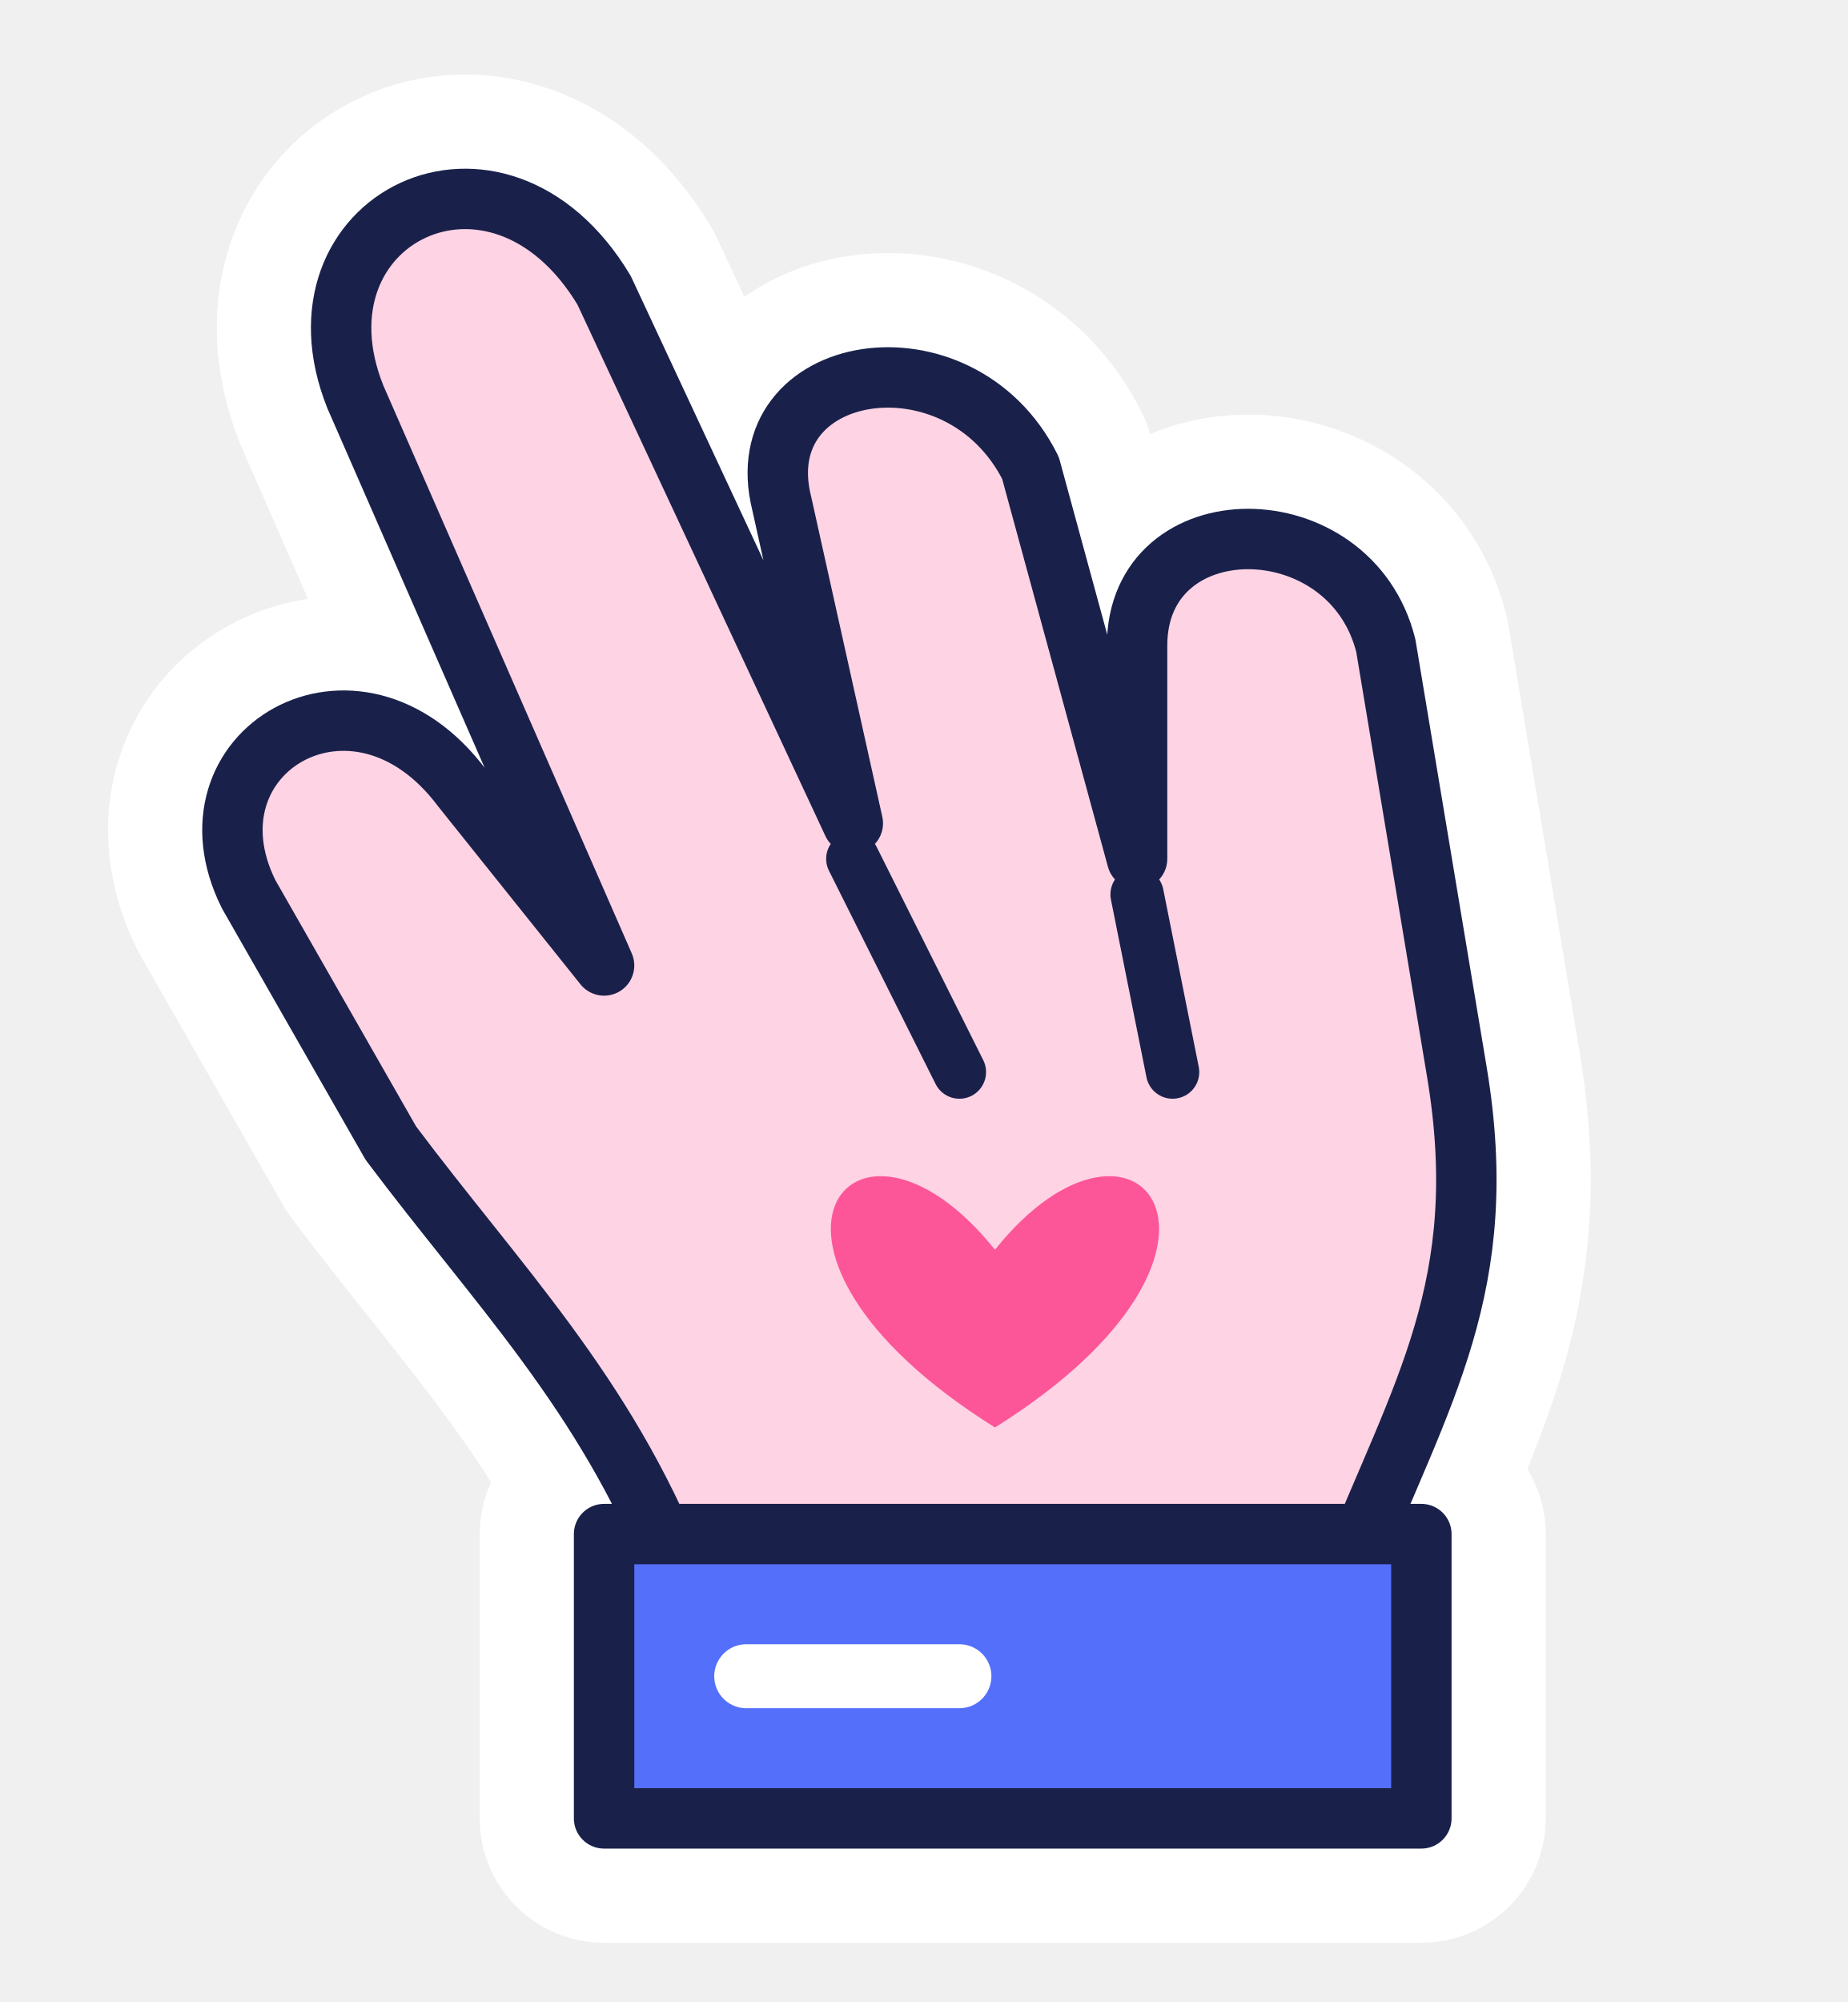
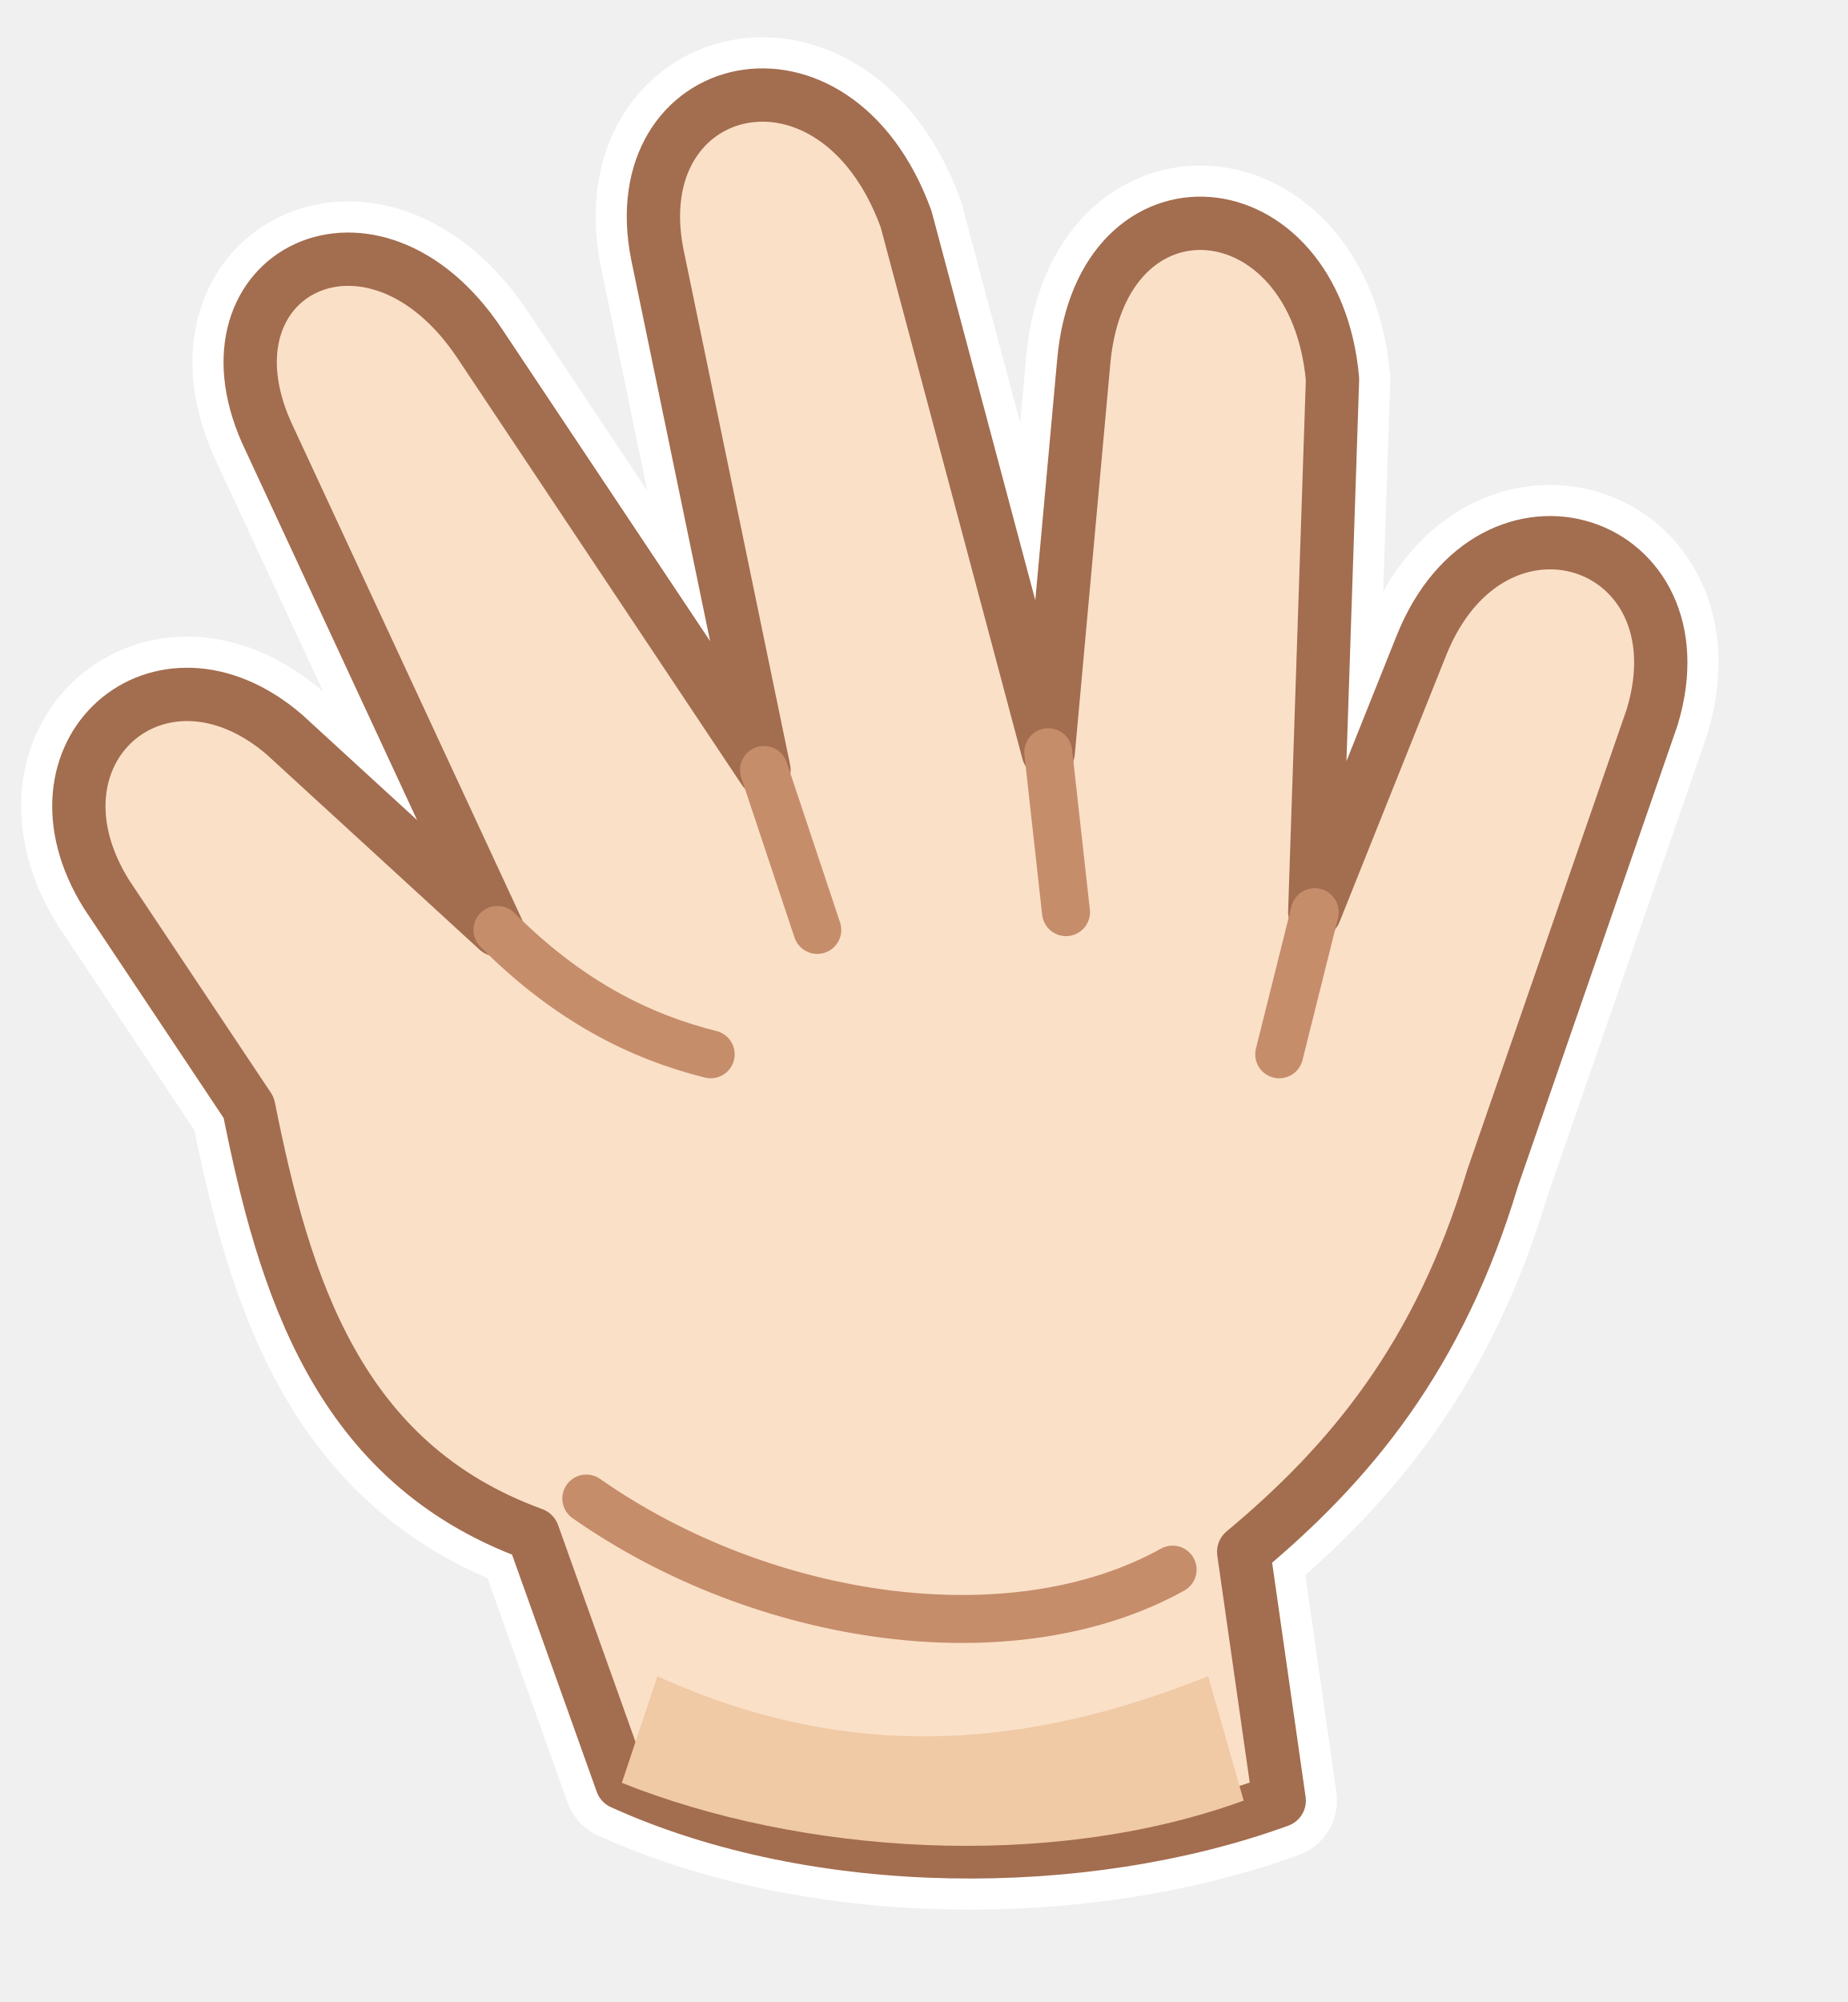
- <svg xmlns="http://www.w3.org/2000/svg" width="48" height="52" viewBox="0 0 52 56">
-   <g stroke="#FFFFFF" stroke-width="7" stroke-linejoin="round" stroke-linecap="round" fill="#FFFFFF">
-     <path d="M19 44C17 39 14 36 11 32L7 25C5 21 10 18 13 22L17 27L10 11C8 6 14 3 17 8L24 23L22 14C21 10 27 9 29 13L32 24L32 18C32 14 38 14 39 18L41 30C42 36 40 39 38 44Z" />
-     <path d="M17 43H40V51H17Z" />
-   </g>
-   <path d="M19 44C17 39 14 36 11 32L7 25C5 21 10 18 13 22L17 27L10 11C8 6 14 3 17 8L24 23L22 14C21 10 27 9 29 13L32 24L32 18C32 14 38 14 39 18L41 30C42 36 40 39 38 44Z" fill="#FED3E4" stroke="#19214B" stroke-width="1.7" stroke-linejoin="round" />
-   <path d="M24 24L27 30M32 25L33 30" fill="none" stroke="#19214B" stroke-width="1.5" stroke-linecap="round" />
-   <path d="M17 43H40V51H17Z" fill="#546FFA" stroke="#19214B" stroke-width="1.7" stroke-linejoin="round" />
-   <path d="M21 47H27" stroke="#FFFFFF" stroke-width="1.8" stroke-linecap="round" />
-   <path d="M28 35C24 30 20 35 28 40C36 35 32 30 28 35Z" fill="#FC5698" />
+ <svg xmlns="http://www.w3.org/2000/svg" width="48" height="52" viewBox="0 0 104 112">
+   <path d="M35 100L30 86C19 82 16 72 14 62L6 50C1 42 9 35 16 41L28 52L15 24C11 15 21 10 27 19L43 43L37 14C35 4 47 1 51 12L59 42L61 20C62 9 74 10 75 21L74 51L80 36C84 26 96 30 93 40L84 66C81 76 76 82 70 87L72 101C61 105 46 105 35 100Z" fill="#FAE0C7" stroke="#FFFFFF" stroke-width="6.5" stroke-linejoin="round" />
+   <path d="M35 100L30 86C19 82 16 72 14 62L6 50C1 42 9 35 16 41L28 52L15 24C11 15 21 10 27 19L43 43L37 14C35 4 47 1 51 12L59 42L61 20C62 9 74 10 75 21L74 51L80 36C84 26 96 30 93 40L84 66C81 76 76 82 70 87L72 101C61 105 46 105 35 100Z" fill="#FAE0C7" stroke="#A36D4F" stroke-width="3" stroke-linejoin="round" stroke-linecap="round" />
+   <path d="M37 94C48 99 58 98 68 94L70 101C59 105 45 104 35 100Z" fill="#F0C9A5" />
+   <path d="M28 52C32 56 36 58 40 59M43 43L46 52M59 42L60 51M74 51L72 59M33 84C43 91 57 93 66 88" fill="none" stroke="#C68D6B" stroke-width="2.7" stroke-linejoin="round" stroke-linecap="round" />
</svg>
